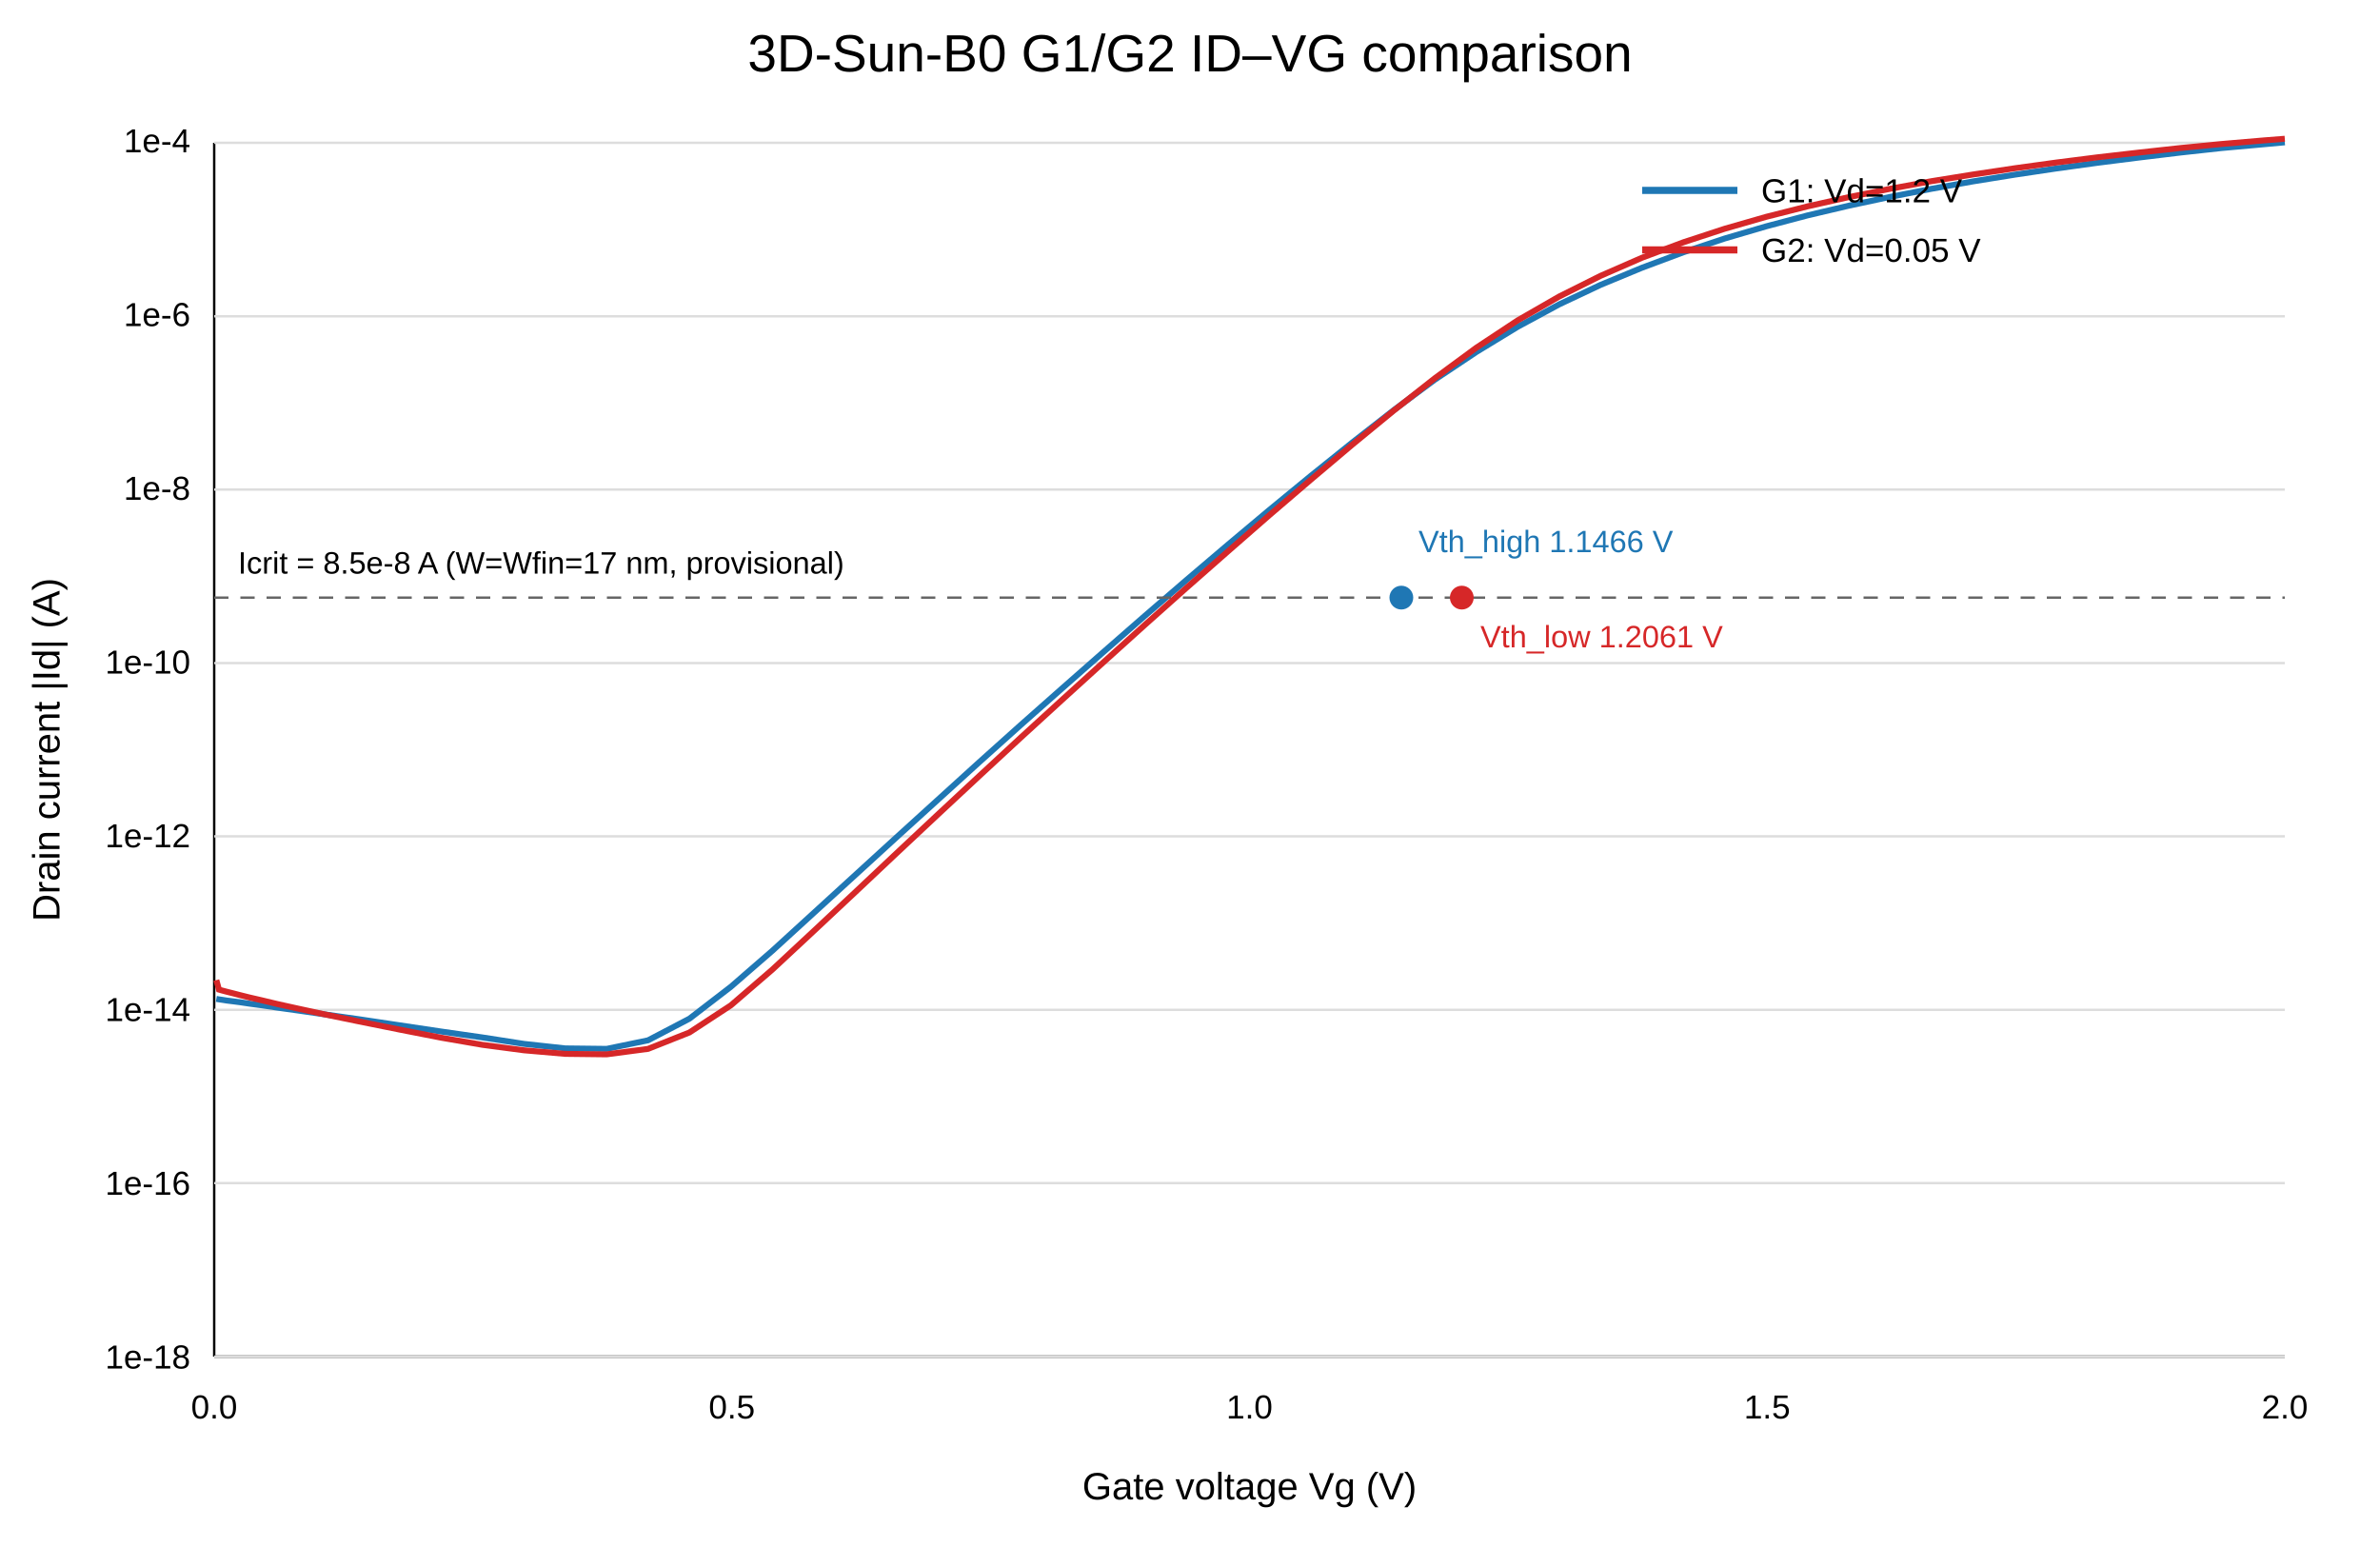
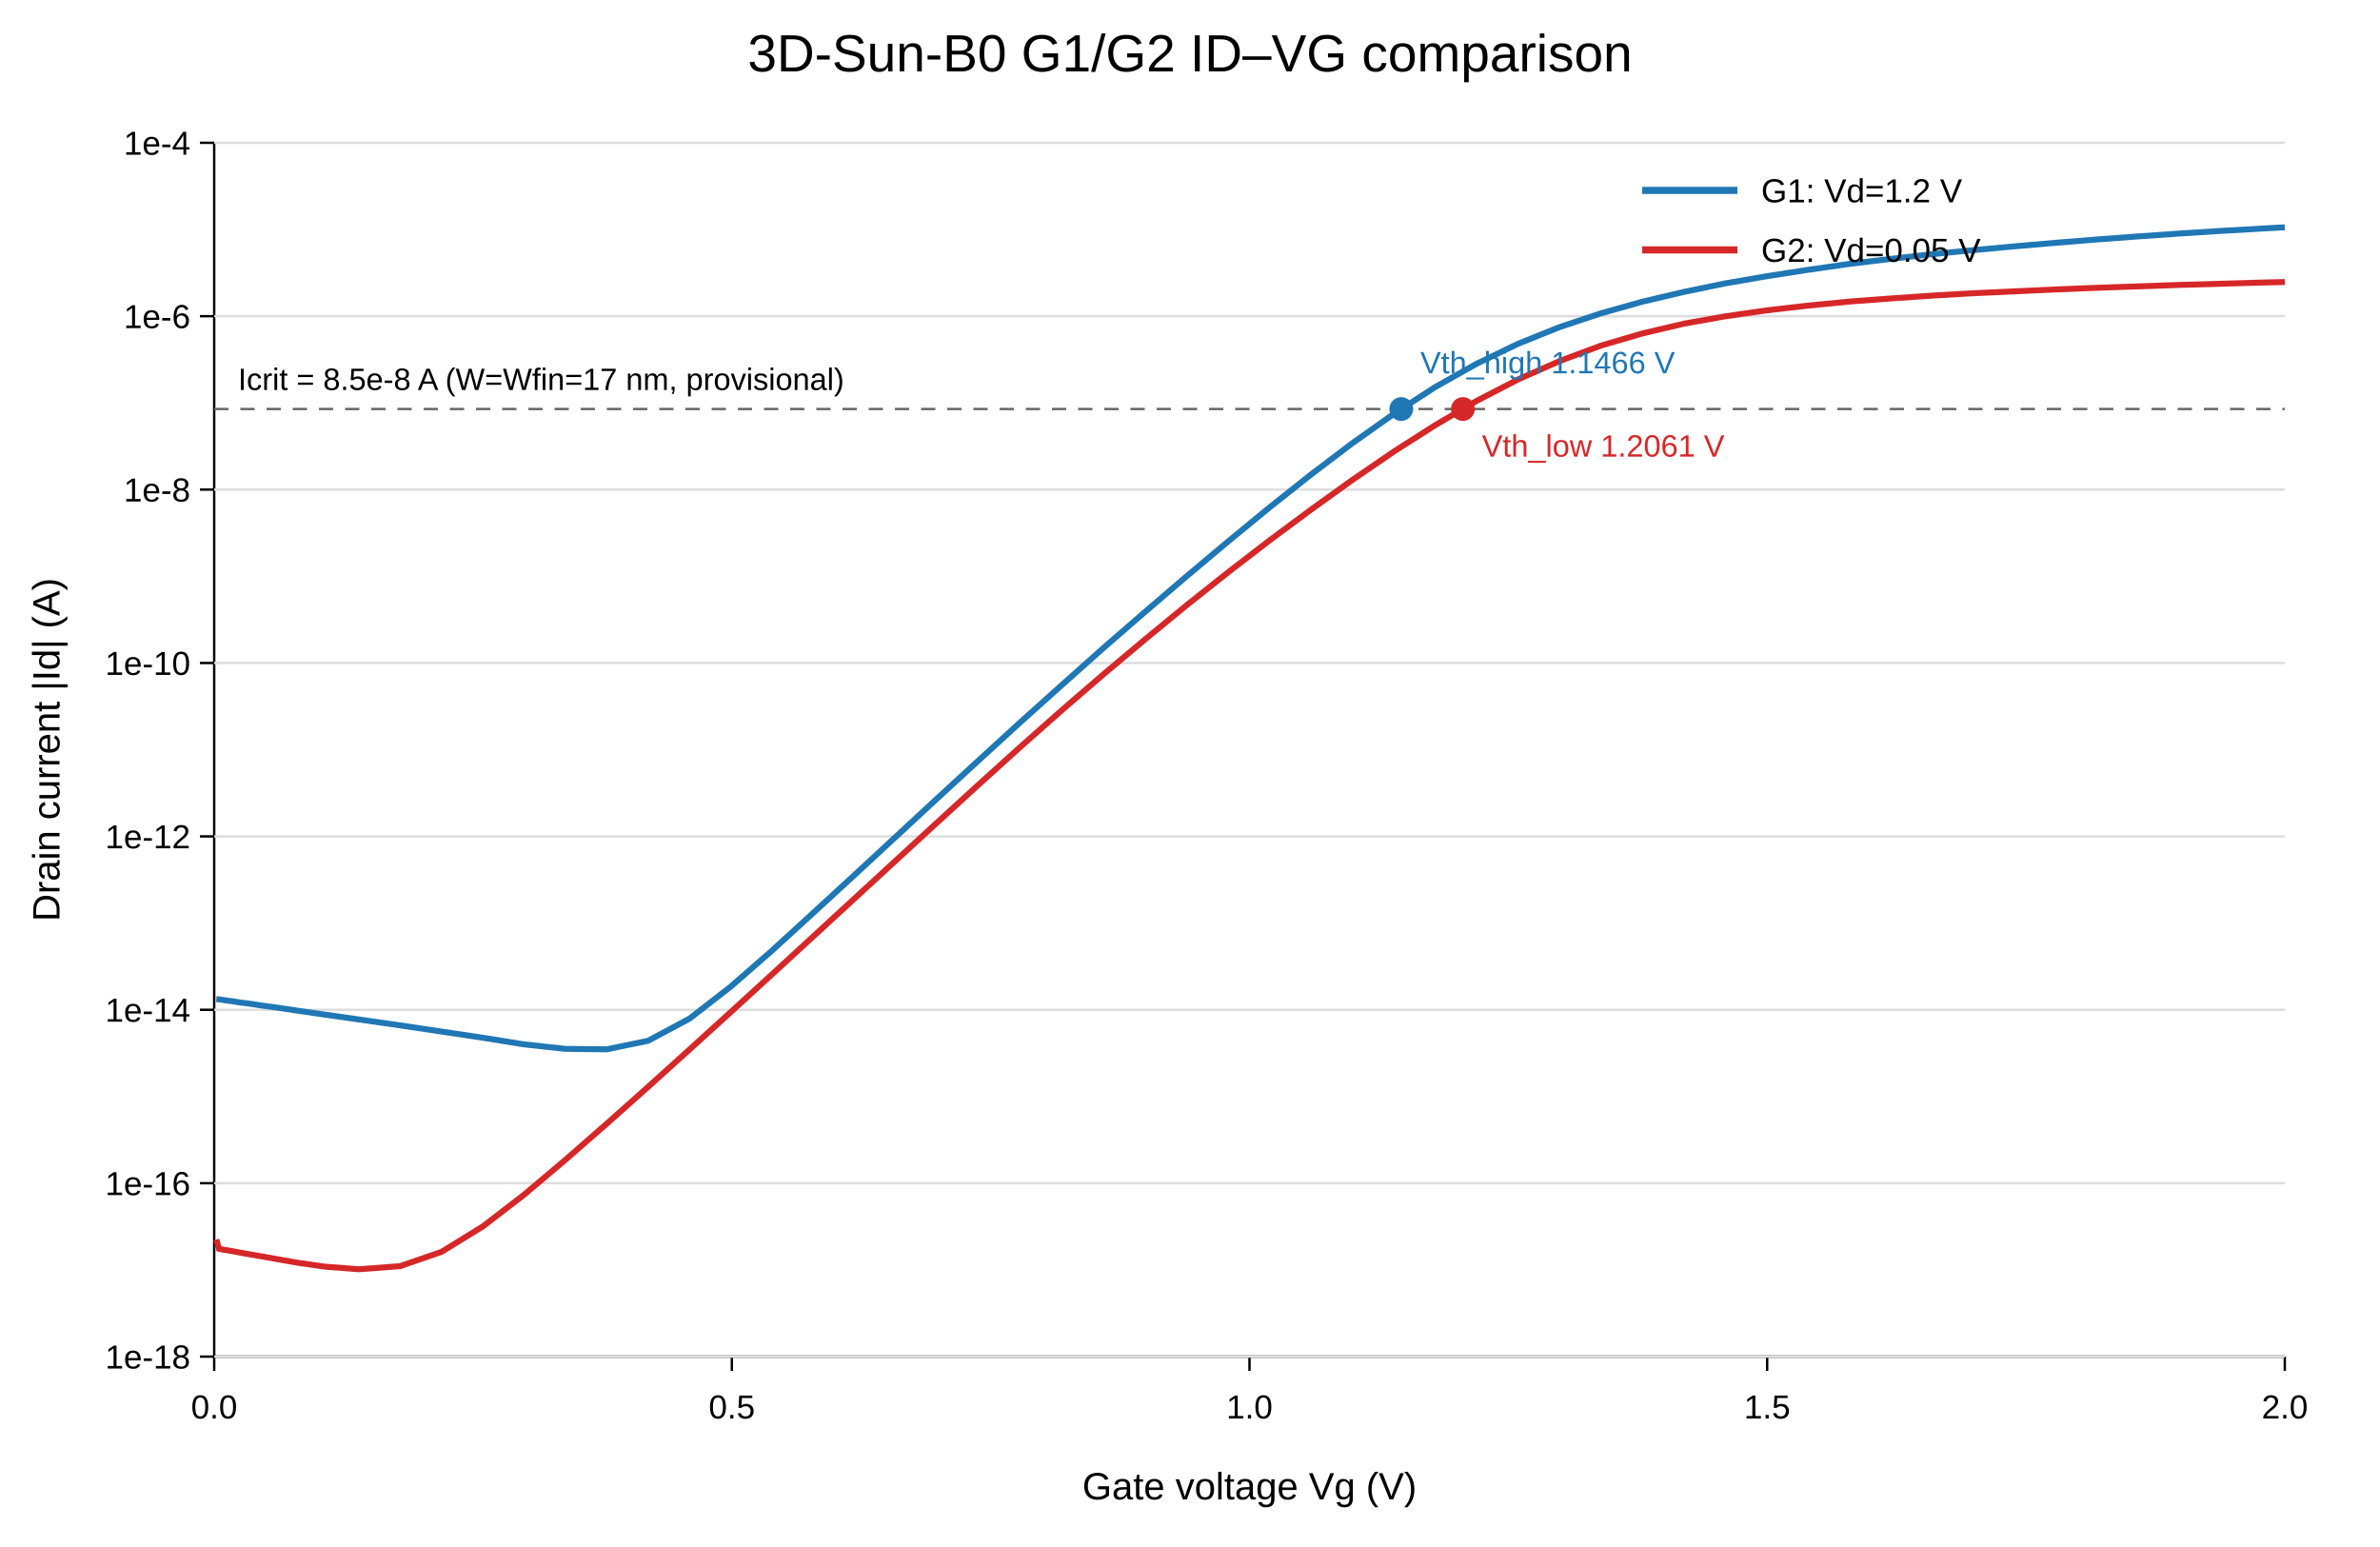
<svg xmlns="http://www.w3.org/2000/svg" width="1000" height="650" viewBox="0 0 1000 650">
  <rect width="100%" height="100%" fill="white" />
-   <text x="500" y="30" text-anchor="middle" font-family="Arial" font-size="22">3D-Sun-B0 G1/G2 ID–VG comparison</text>
+   <text x="500.0" y="30" text-anchor="middle" font-family="Arial" font-size="22">3D-Sun-B0 G1/G2 ID–VG comparison</text>
  <line x1="90" y1="570" x2="960" y2="570" stroke="black" />
  <line x1="90" y1="60" x2="90" y2="570" stroke="black" />
-   <g font-family="Arial" font-size="14" fill="black">
-     <text x="90" y="596" text-anchor="middle">0.0</text>
-     <text x="307.5" y="596" text-anchor="middle">0.5</text>
-     <text x="525" y="596" text-anchor="middle">1.0</text>
-     <text x="742.5" y="596" text-anchor="middle">1.5</text>
-     <text x="960" y="596" text-anchor="middle">2.0</text>
-     <text x="80" y="575" text-anchor="end">1e-18</text>
-     <text x="80" y="502" text-anchor="end">1e-16</text>
-     <text x="80" y="429" text-anchor="end">1e-14</text>
-     <text x="80" y="356" text-anchor="end">1e-12</text>
-     <text x="80" y="283" text-anchor="end">1e-10</text>
-     <text x="80" y="210" text-anchor="end">1e-8</text>
-     <text x="80" y="137" text-anchor="end">1e-6</text>
-     <text x="80" y="64" text-anchor="end">1e-4</text>
-   </g>
-   <g stroke="#dddddd">
-     <line x1="90" y1="570" x2="960" y2="570" />
-     <line x1="90" y1="497.1" x2="960" y2="497.1" />
-     <line x1="90" y1="424.3" x2="960" y2="424.3" />
-     <line x1="90" y1="351.4" x2="960" y2="351.4" />
-     <line x1="90" y1="278.6" x2="960" y2="278.6" />
-     <line x1="90" y1="205.7" x2="960" y2="205.7" />
-     <line x1="90" y1="132.9" x2="960" y2="132.9" />
-     <line x1="90" y1="60" x2="960" y2="60" />
-   </g>
-   <text x="525" y="630" text-anchor="middle" font-family="Arial" font-size="16">Gate voltage Vg (V)</text>
-   <text transform="translate(25 315) rotate(-90)" text-anchor="middle" font-family="Arial" font-size="16">Drain current |Id| (A)</text>
-   <polyline points="90.9,419.7 92.0,419.9 93.4,420.1 95.3,420.4 97.7,420.7 100.8,421.1 104.8,421.7 110.0,422.4 116.7,423.4 125.3,424.6 136.4,426.2 150.5,428.2 167.9,430.8 185.3,433.4 202.7,435.9 220.1,438.6 237.5,440.5 254.9,440.7 272.3,437.1 289.7,428.0 307.1,414.6 324.5,399.5 341.9,383.6 359.3,367.7 376.7,351.8 394.1,336.0 411.5,320.2 428.9,304.6 446.3,289.2 463.7,273.9 481.1,258.7 498.5,243.7 515.9,228.9 533.3,214.3 550.7,200.0 568.1,186.0 585.5,172.4 602.9,159.5 620.3,147.9 637.7,137.3 655.1,127.9 672.5,119.7 689.9,112.5 707.3,106.0 724.7,100.2 742.1,95.1 759.5,90.5 776.9,86.4 794.3,82.7 811.7,79.3 829.1,76.2 846.5,73.4 863.9,70.8 881.3,68.4 898.7,66.2 916.1,64.1 933.5,62.2 951.3,60.6 960.0,59.8" fill="none" stroke="#1f77b4" stroke-width="2.5" />
-   <polyline points="90.9,411.8 92.0,415.8 93.4,416.2 95.3,416.7 97.7,417.3 100.8,418.1 104.8,419.1 110.0,420.3 116.7,421.9 125.3,423.8 136.4,426.2 150.5,429.1 167.9,432.6 185.3,436.0 202.7,439.0 220.1,441.3 237.5,442.8 254.9,443.0 272.3,440.7 289.7,433.8 307.1,422.4 324.5,407.4 341.9,391.2 359.3,374.9 376.7,358.5 394.1,342.2 411.5,326.0 428.9,309.9 446.3,294.0 463.7,278.2 481.1,262.5 498.5,247.0 515.9,231.7 533.3,216.5 550.7,201.6 568.1,186.9 585.5,172.6 602.9,158.9 620.3,146.1 637.7,134.6 655.1,124.6 672.5,115.9 689.9,108.3 707.3,101.8 724.7,96.1 742.1,91.1 759.5,86.7 776.9,82.8 794.3,79.3 811.7,76.1 829.1,73.3 846.5,70.7 863.9,68.3 881.3,66.1 898.7,64.1 916.1,62.2 933.5,60.5 951.1,59.0 960.0,58.3" fill="none" stroke="#d62728" stroke-width="2.5" />
-   <line x1="90" y1="251.1" x2="960" y2="251.1" stroke="#666" stroke-dasharray="6,5" />
-   <text x="100" y="241" font-family="Arial" font-size="13">Icrit = 8.5e-8 A (W=Wfin=17 nm, provisional)</text>
-   <circle cx="588.8" cy="251.1" r="5" fill="#1f77b4" />
-   <circle cx="614.2" cy="251.1" r="5" fill="#d62728" />
-   <text x="596" y="232" font-family="Arial" font-size="13" fill="#1f77b4">Vth_high 1.1466 V</text>
-   <text x="622" y="272" font-family="Arial" font-size="13" fill="#d62728">Vth_low 1.2061 V</text>
+   <line x1="90.0" y1="570" x2="90.0" y2="576" stroke="black" />
+   <text x="90.0" y="596" text-anchor="middle" font-family="Arial" font-size="14">0.0</text>
+   <line x1="307.5" y1="570" x2="307.5" y2="576" stroke="black" />
+   <text x="307.5" y="596" text-anchor="middle" font-family="Arial" font-size="14">0.5</text>
+   <line x1="525.0" y1="570" x2="525.0" y2="576" stroke="black" />
+   <text x="525.0" y="596" text-anchor="middle" font-family="Arial" font-size="14">1.0</text>
+   <line x1="742.5" y1="570" x2="742.5" y2="576" stroke="black" />
+   <text x="742.5" y="596" text-anchor="middle" font-family="Arial" font-size="14">1.5</text>
+   <line x1="960.0" y1="570" x2="960.0" y2="576" stroke="black" />
+   <text x="960.0" y="596" text-anchor="middle" font-family="Arial" font-size="14">2.0</text>
+   <line x1="84" y1="570.0" x2="90" y2="570.0" stroke="black" />
+   <line x1="90" y1="570.0" x2="960" y2="570.0" stroke="#ddd" />
+   <text x="80" y="575.0" text-anchor="end" font-family="Arial" font-size="14">1e-18</text>
+   <line x1="84" y1="497.143" x2="90" y2="497.143" stroke="black" />
+   <line x1="90" y1="497.143" x2="960" y2="497.143" stroke="#ddd" />
+   <text x="80" y="502.143" text-anchor="end" font-family="Arial" font-size="14">1e-16</text>
+   <line x1="84" y1="424.286" x2="90" y2="424.286" stroke="black" />
+   <line x1="90" y1="424.286" x2="960" y2="424.286" stroke="#ddd" />
+   <text x="80" y="429.286" text-anchor="end" font-family="Arial" font-size="14">1e-14</text>
+   <line x1="84" y1="351.429" x2="90" y2="351.429" stroke="black" />
+   <line x1="90" y1="351.429" x2="960" y2="351.429" stroke="#ddd" />
+   <text x="80" y="356.429" text-anchor="end" font-family="Arial" font-size="14">1e-12</text>
+   <line x1="84" y1="278.571" x2="90" y2="278.571" stroke="black" />
+   <line x1="90" y1="278.571" x2="960" y2="278.571" stroke="#ddd" />
+   <text x="80" y="283.571" text-anchor="end" font-family="Arial" font-size="14">1e-10</text>
+   <line x1="84" y1="205.714" x2="90" y2="205.714" stroke="black" />
+   <line x1="90" y1="205.714" x2="960" y2="205.714" stroke="#ddd" />
+   <text x="80" y="210.714" text-anchor="end" font-family="Arial" font-size="14">1e-8</text>
+   <line x1="84" y1="132.857" x2="90" y2="132.857" stroke="black" />
+   <line x1="90" y1="132.857" x2="960" y2="132.857" stroke="#ddd" />
+   <text x="80" y="137.857" text-anchor="end" font-family="Arial" font-size="14">1e-6</text>
+   <line x1="84" y1="60.0" x2="90" y2="60.0" stroke="black" />
+   <line x1="90" y1="60.0" x2="960" y2="60.0" stroke="#ddd" />
+   <text x="80" y="65.0" text-anchor="end" font-family="Arial" font-size="14">1e-4</text>
+   <text x="525.0" y="630" text-anchor="middle" font-family="Arial" font-size="16">Gate voltage Vg (V)</text>
+   <text transform="translate(25 315.0) rotate(-90)" text-anchor="middle" font-family="Arial" font-size="16">Drain current |Id| (A)</text>
+   <polyline points="90.9,419.8 92.0,419.9 93.4,420.1 95.3,420.4 97.7,420.7 100.8,421.2 104.8,421.7 110.0,422.5 116.7,423.4 125.3,424.7 136.4,426.3 150.5,428.3 167.9,430.8 185.3,433.4 202.7,436.0 220.1,438.8 237.5,440.7 254.9,440.9 272.3,437.3 289.7,428.0 307.1,414.5 324.5,399.3 341.9,383.4 359.3,367.4 376.7,351.3 394.1,335.2 411.5,319.2 428.9,303.3 446.3,287.7 463.7,272.2 481.1,257.1 498.5,242.2 515.9,227.6 533.3,213.3 550.7,199.5 568.1,186.3 585.5,174.0 602.9,162.7 620.3,152.9 637.7,144.5 655.1,137.5 672.5,131.7 689.9,126.8 707.3,122.7 724.7,119.1 742.1,116.1 759.5,113.4 776.9,110.9 794.3,108.8 811.7,106.8 829.1,105.1 846.5,103.5 863.9,102.0 881.3,100.6 898.7,99.3 916.1,98.1 933.5,97.0 950.9,96.0 960.0,95.5" fill="none" stroke="#1f77b4" stroke-width="2.5" />
+   <polyline points="90.9,520.8 92.0,524.7 93.4,525.0 95.3,525.3 97.7,525.7 100.8,526.3 104.8,527.0 110.0,527.9 116.7,529.1 125.3,530.6 136.4,532.2 150.7,533.3 168.1,532.0 185.5,526.0 202.9,515.3 220.3,501.9 237.7,487.2 255.1,472.0 272.5,456.5 289.9,440.8 307.3,425.0 324.7,409.1 342.1,393.1 359.5,377.1 376.9,361.1 394.3,345.1 411.7,329.2 429.1,313.5 446.5,298.1 463.9,283.1 481.3,268.5 498.7,254.2 516.1,240.4 533.5,227.0 550.9,214.1 568.3,201.6 585.7,189.7 603.1,178.6 620.5,168.4 637.9,159.4 655.3,151.7 672.7,145.2 690.1,140.1 707.5,136.0 724.9,132.9 742.3,130.4 759.7,128.4 777.1,126.7 794.5,125.4 811.9,124.2 829.3,123.2 846.7,122.4 864.1,121.6 881.5,120.9 898.9,120.3 916.3,119.7 933.7,119.2 951.1,118.7 960.0,118.5" fill="none" stroke="#d62728" stroke-width="2.5" />
+   <line x1="90" y1="171.857" x2="960" y2="171.857" stroke="#666" stroke-dasharray="6,5" />
+   <text x="100" y="163.857" font-family="Arial" font-size="13">Icrit = 8.5e-8 A (W=Wfin=17 nm, provisional)</text>
+   <circle cx="588.768" cy="171.857" r="5" fill="#1f77b4" />
+   <text x="596.768" y="156.857" font-family="Arial" font-size="13" fill="#1f77b4">Vth_high 1.1466 V</text>
+   <circle cx="614.655" cy="171.857" r="5" fill="#d62728" />
+   <text x="622.655" y="191.857" font-family="Arial" font-size="13" fill="#d62728">Vth_low 1.2061 V</text>
  <line x1="690" y1="80" x2="730" y2="80" stroke="#1f77b4" stroke-width="3" />
  <text x="740" y="85" font-family="Arial" font-size="14">G1: Vd=1.2 V</text>
  <line x1="690" y1="105" x2="730" y2="105" stroke="#d62728" stroke-width="3" />
  <text x="740" y="110" font-family="Arial" font-size="14">G2: Vd=0.05 V</text>
</svg>
